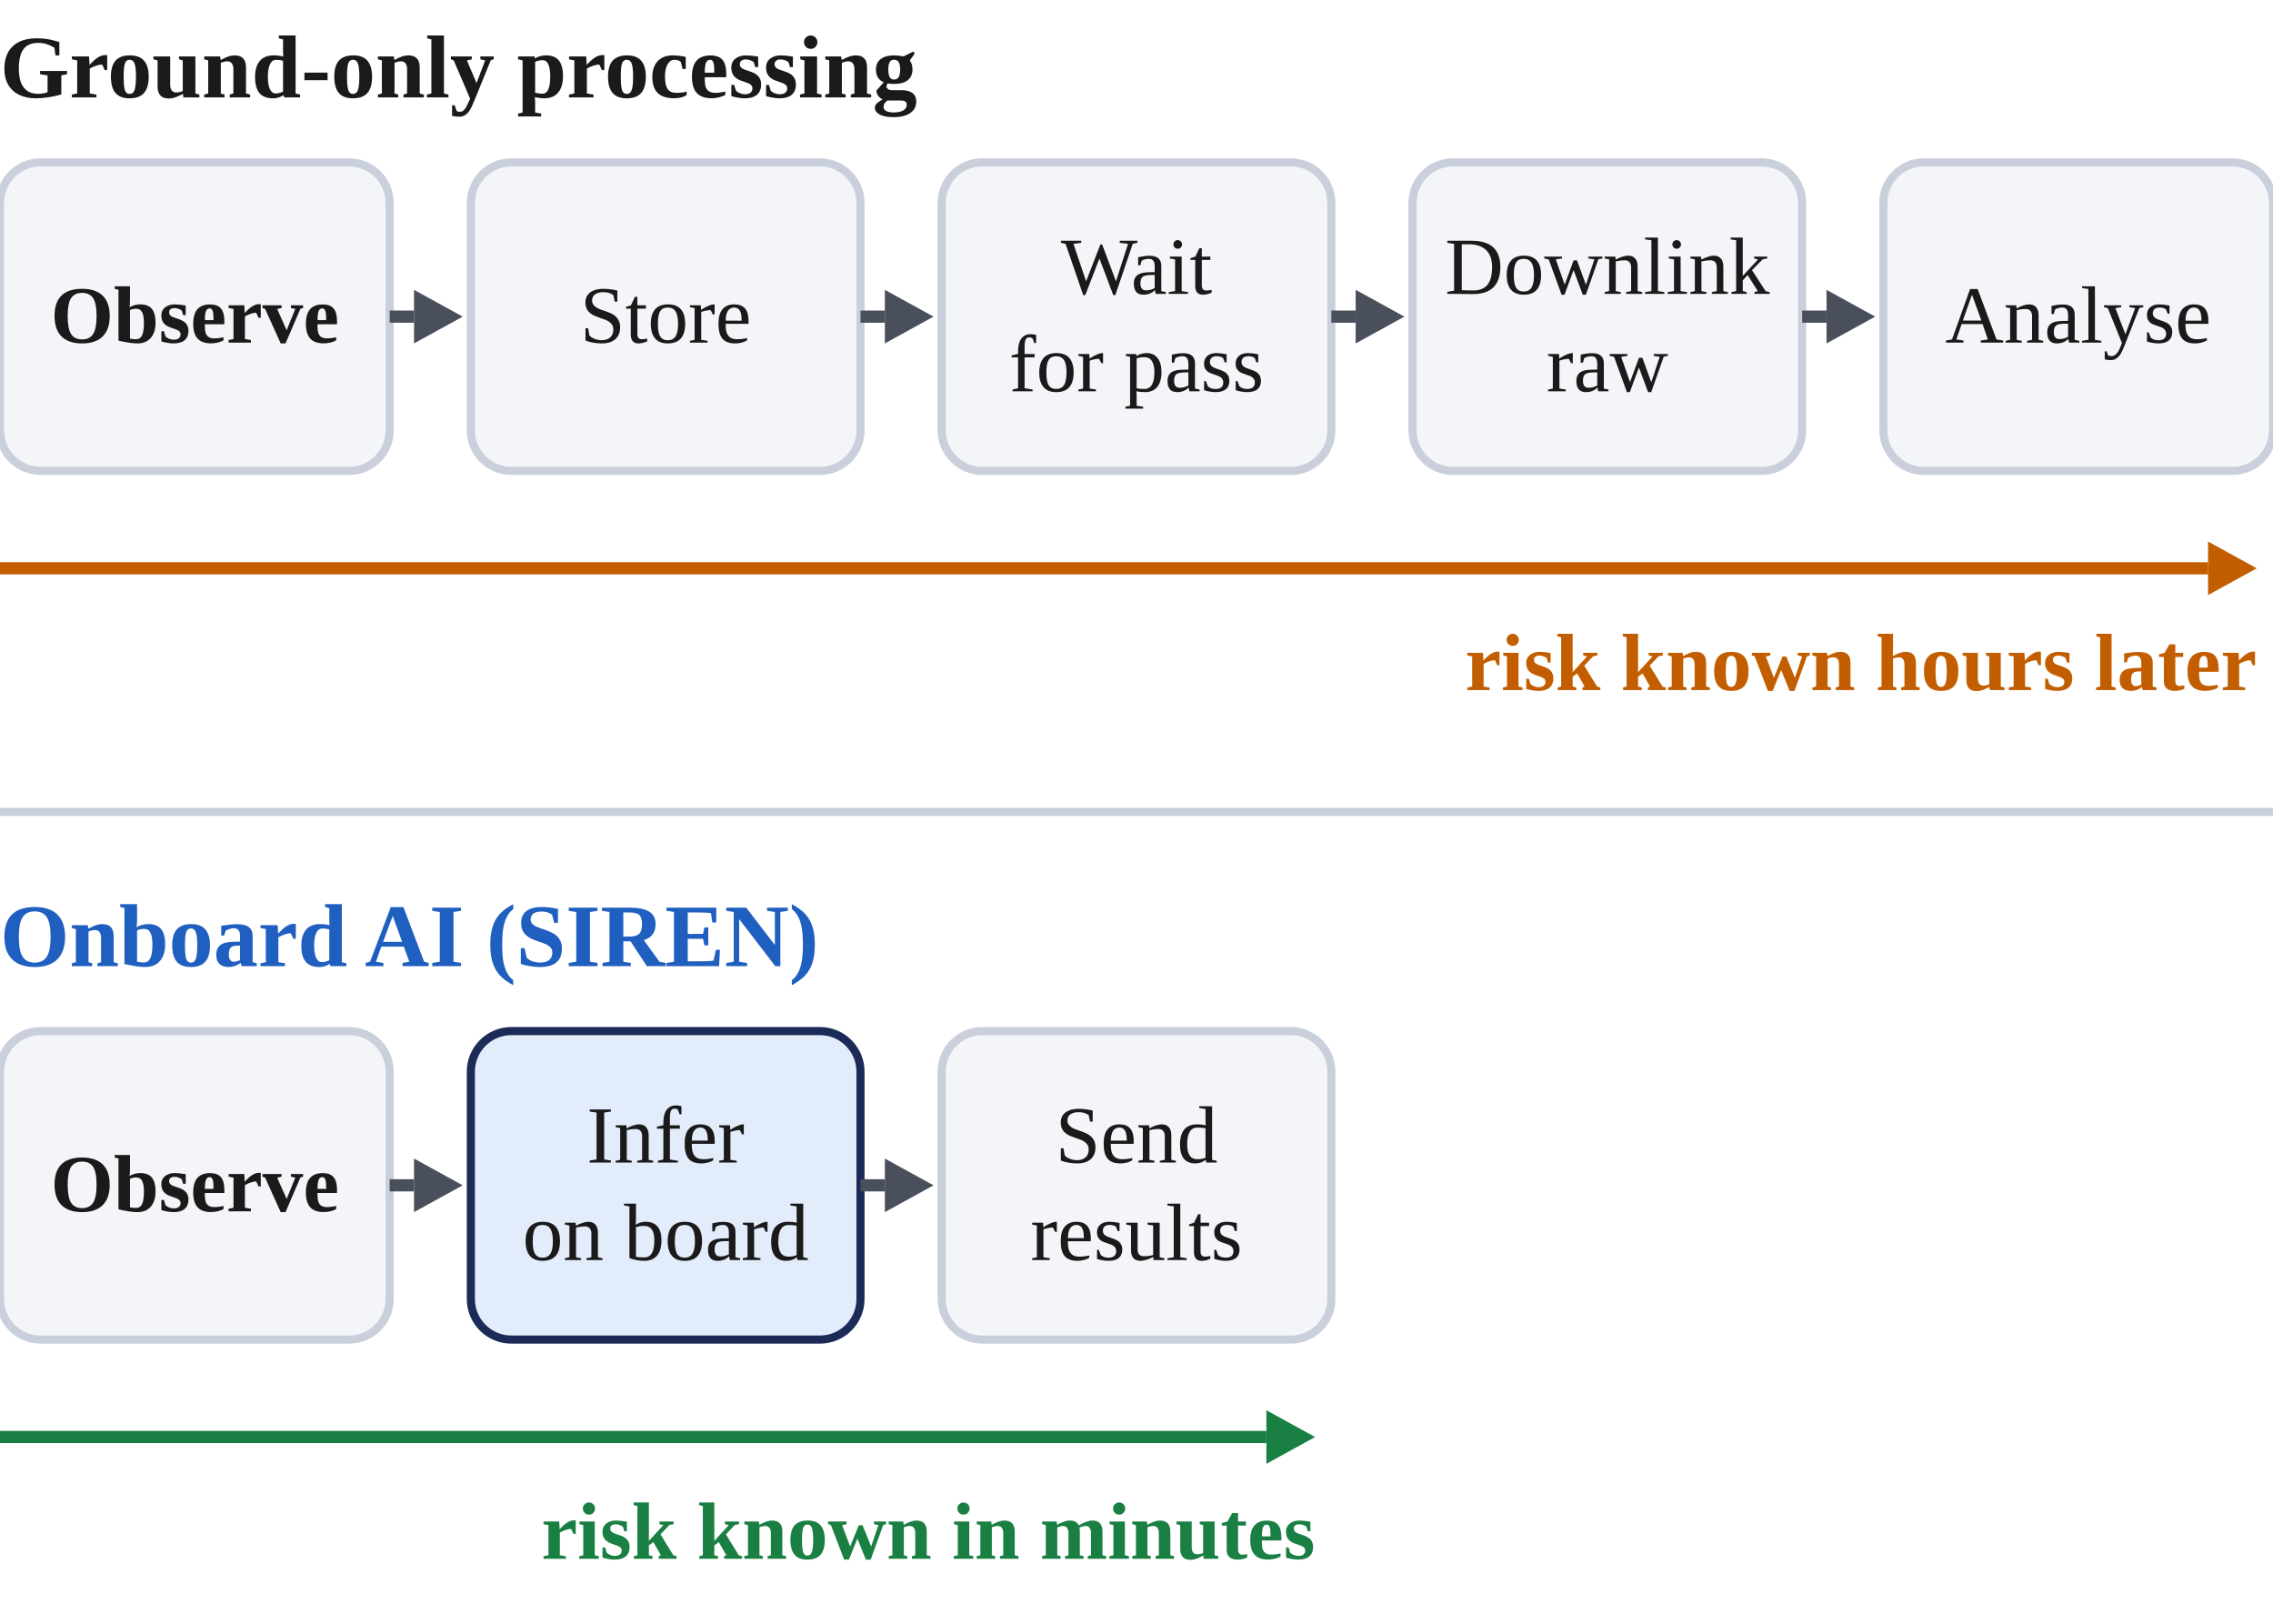
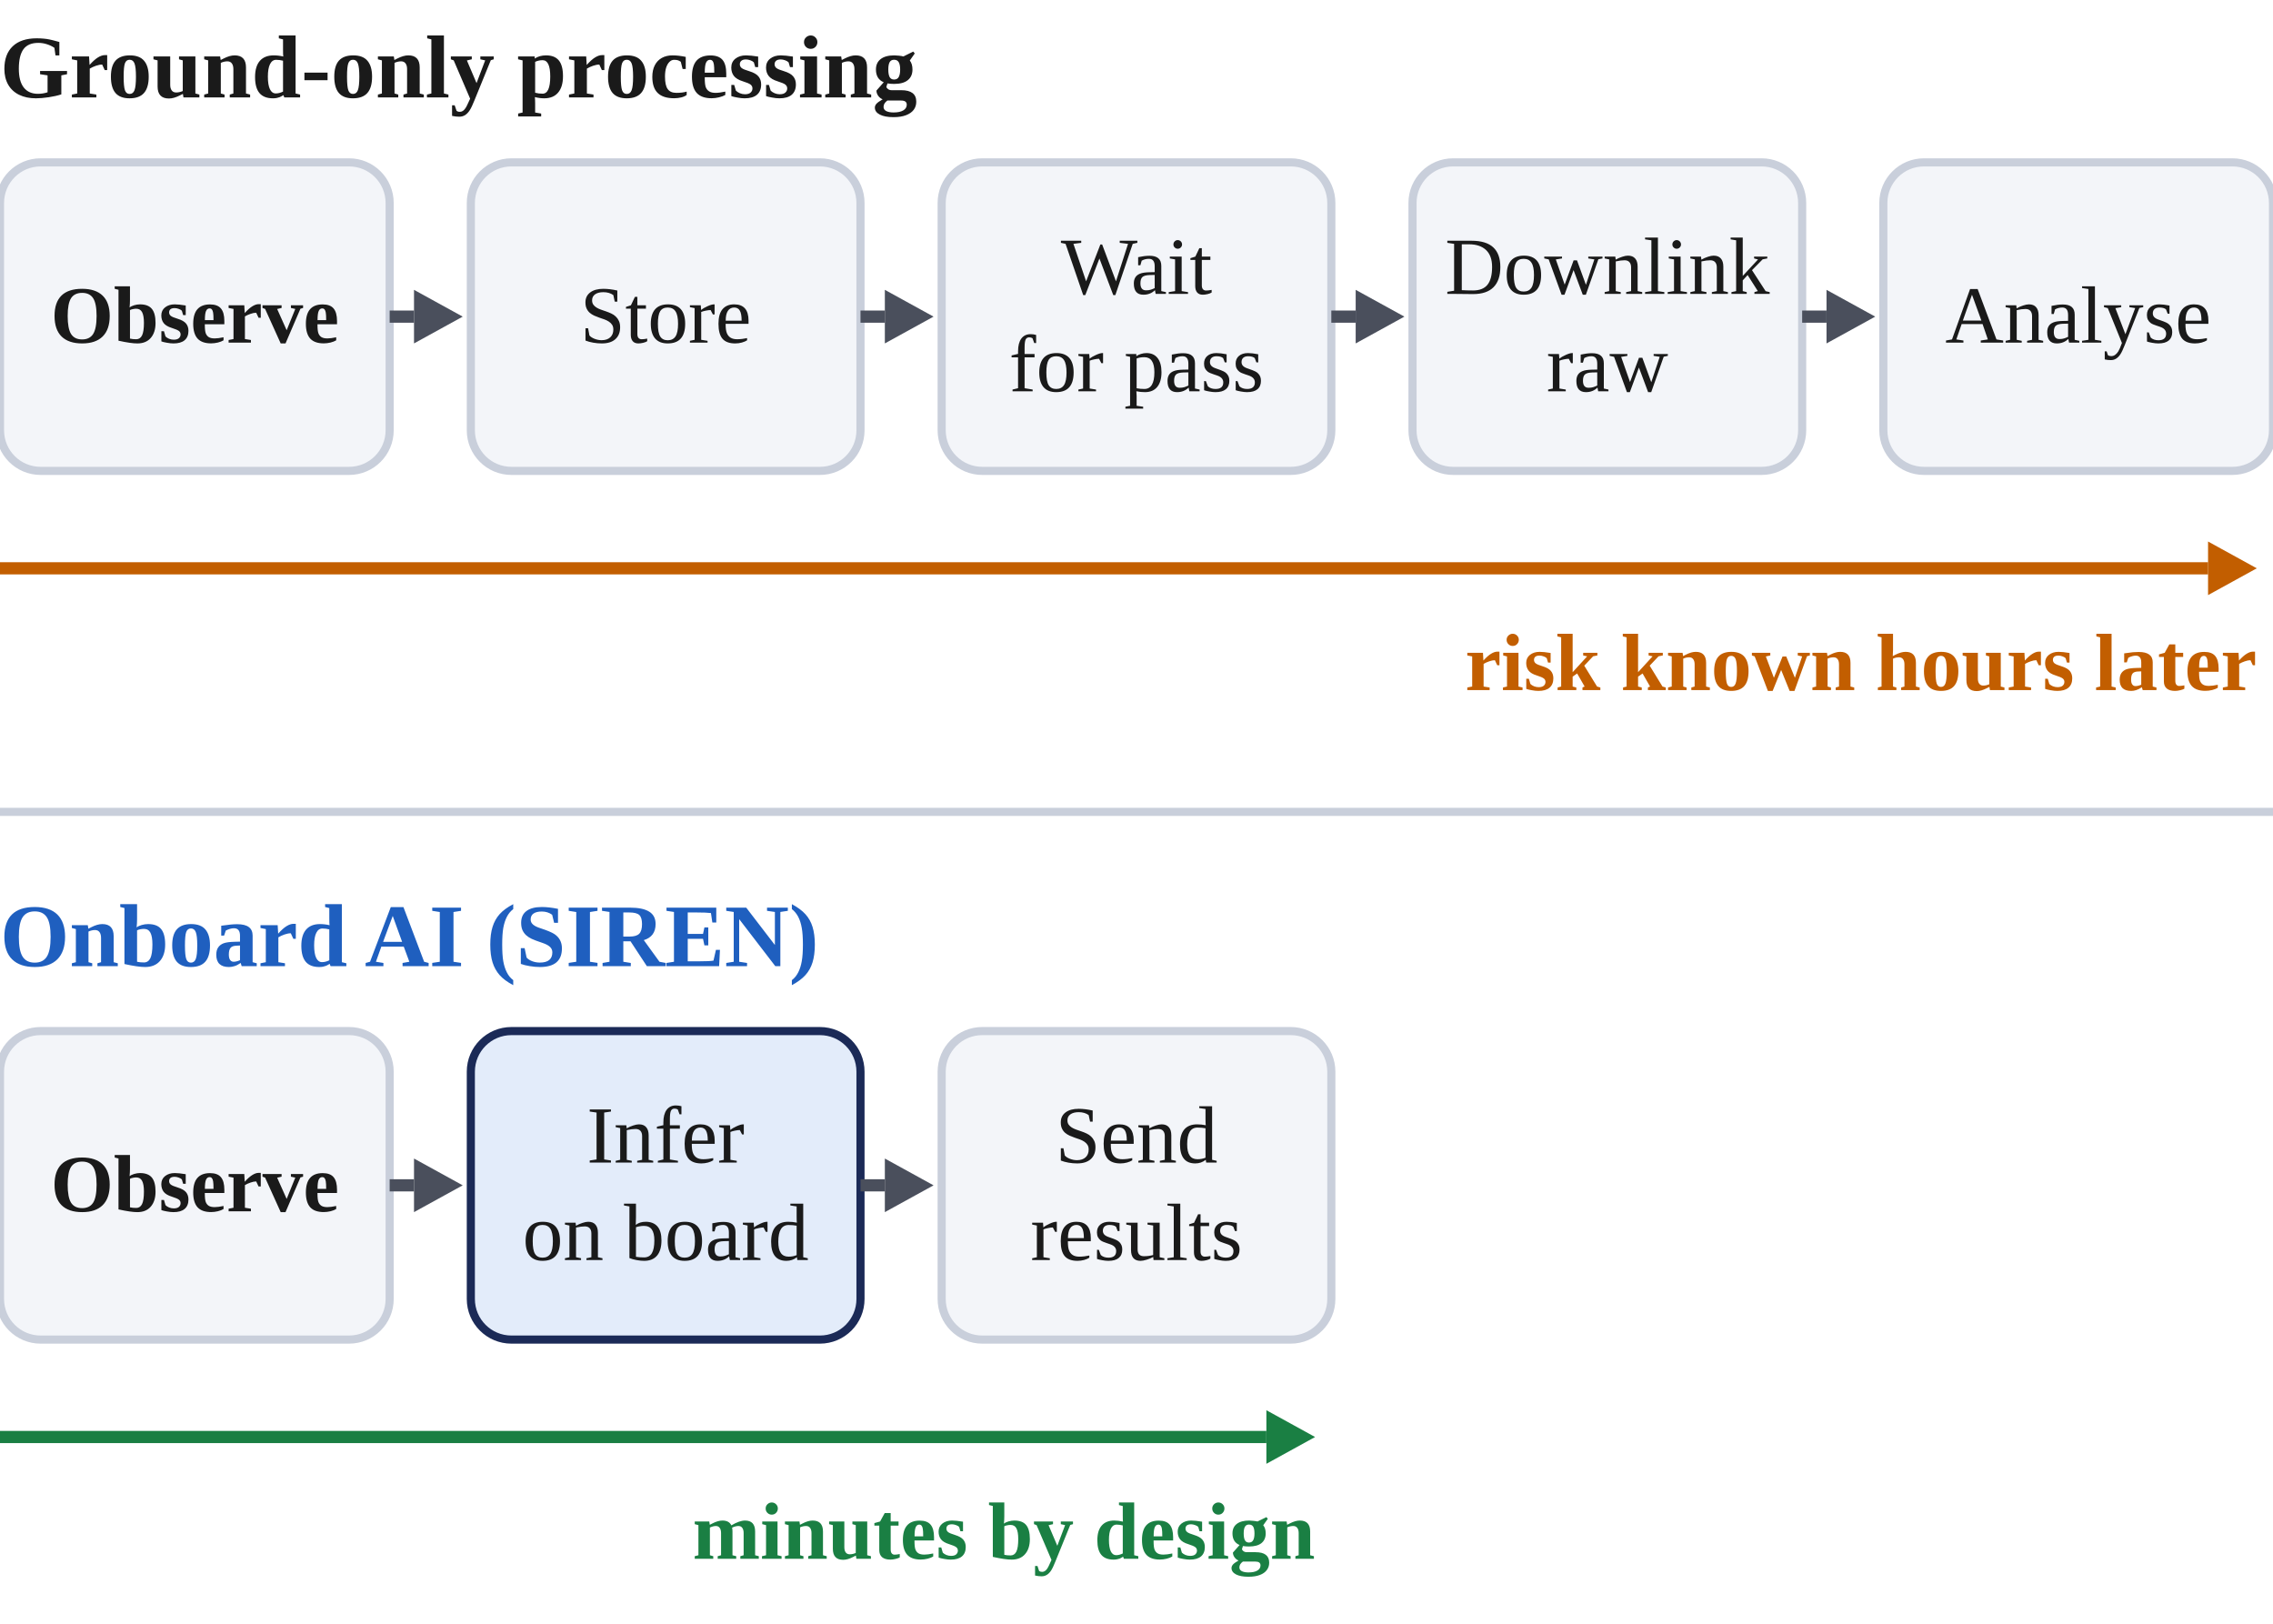
<svg xmlns="http://www.w3.org/2000/svg" width="560" height="400" viewBox="0 0 560 400">
  <text x="0" y="24" font-family="Cambria, Georgia, Times New Roman, serif" font-size="22" font-weight="700" fill="#1a1a1a" text-anchor="start">Ground-only processing</text>
  <rect x="0" y="40" width="96" height="76" rx="10" fill="#f3f5f9" stroke="#c9cfdb" stroke-width="2" />
  <text x="48" y="84.4" font-family="Cambria, Georgia, Times New Roman, serif" font-size="20" font-weight="700" fill="#1a1a1a" text-anchor="middle">Observe</text>
  <line x1="96" y1="78" x2="102" y2="78" stroke="#4a4f5c" stroke-width="3" />
  <polygon points="114,78 102.0,71.4 102.0,84.6" fill="#4a4f5c" />
  <rect x="116" y="40" width="96" height="76" rx="10" fill="#f3f5f9" stroke="#c9cfdb" stroke-width="2" />
  <text x="164" y="84.4" font-family="Cambria, Georgia, Times New Roman, serif" font-size="20" font-weight="400" fill="#1a1a1a" text-anchor="middle">Store</text>
  <line x1="212" y1="78" x2="218" y2="78" stroke="#4a4f5c" stroke-width="3" />
  <polygon points="230,78 218.0,71.4 218.0,84.6" fill="#4a4f5c" />
  <rect x="232" y="40" width="96" height="76" rx="10" fill="#f3f5f9" stroke="#c9cfdb" stroke-width="2" />
  <text x="280" y="72.4" font-family="Cambria, Georgia, Times New Roman, serif" font-size="20" font-weight="400" fill="#1a1a1a" text-anchor="middle">Wait</text>
  <text x="280" y="96.4" font-family="Cambria, Georgia, Times New Roman, serif" font-size="20" font-weight="400" fill="#1a1a1a" text-anchor="middle">for pass</text>
  <line x1="328" y1="78" x2="334" y2="78" stroke="#4a4f5c" stroke-width="3" />
  <polygon points="346,78 334.0,71.4 334.0,84.6" fill="#4a4f5c" />
  <rect x="348" y="40" width="96" height="76" rx="10" fill="#f3f5f9" stroke="#c9cfdb" stroke-width="2" />
  <text x="396" y="72.4" font-family="Cambria, Georgia, Times New Roman, serif" font-size="20" font-weight="400" fill="#1a1a1a" text-anchor="middle">Downlink</text>
  <text x="396" y="96.4" font-family="Cambria, Georgia, Times New Roman, serif" font-size="20" font-weight="400" fill="#1a1a1a" text-anchor="middle">raw</text>
  <line x1="444" y1="78" x2="450" y2="78" stroke="#4a4f5c" stroke-width="3" />
  <polygon points="462,78 450.0,71.4 450.0,84.6" fill="#4a4f5c" />
  <rect x="464" y="40" width="96" height="76" rx="10" fill="#f3f5f9" stroke="#c9cfdb" stroke-width="2" />
  <text x="512" y="84.4" font-family="Cambria, Georgia, Times New Roman, serif" font-size="20" font-weight="400" fill="#1a1a1a" text-anchor="middle">Analyse</text>
  <line x1="0" y1="140" x2="544" y2="140" stroke="#c25e00" stroke-width="3" />
  <polygon points="556,140 544.0,133.4 544.0,146.6" fill="#c25e00" />
  <text x="556" y="170" font-family="Cambria, Georgia, Times New Roman, serif" font-size="20" font-weight="700" fill="#c25e00" text-anchor="end">risk known hours later</text>
  <line x1="0" y1="200" x2="560" y2="200" stroke="#c9cfdb" stroke-width="2" />
  <text x="0" y="238" font-family="Cambria, Georgia, Times New Roman, serif" font-size="22" font-weight="700" fill="#1f5fbf" text-anchor="start">Onboard AI (SIREN)</text>
  <rect x="0" y="254" width="96" height="76" rx="10" fill="#f3f5f9" stroke="#c9cfdb" stroke-width="2" />
  <text x="48" y="298.4" font-family="Cambria, Georgia, Times New Roman, serif" font-size="20" font-weight="700" fill="#1a1a1a" text-anchor="middle">Observe</text>
  <line x1="96" y1="292" x2="102" y2="292" stroke="#4a4f5c" stroke-width="3" />
  <polygon points="114,292 102.0,285.4 102.0,298.6" fill="#4a4f5c" />
  <rect x="116" y="254" width="96" height="76" rx="10" fill="#e3ecfa" stroke="#1b2a57" stroke-width="2" />
  <text x="164" y="286.4" font-family="Cambria, Georgia, Times New Roman, serif" font-size="20" font-weight="400" fill="#1a1a1a" text-anchor="middle">Infer</text>
  <text x="164" y="310.4" font-family="Cambria, Georgia, Times New Roman, serif" font-size="20" font-weight="400" fill="#1a1a1a" text-anchor="middle">on board</text>
  <line x1="212" y1="292" x2="218" y2="292" stroke="#4a4f5c" stroke-width="3" />
  <polygon points="230,292 218.0,285.4 218.0,298.6" fill="#4a4f5c" />
  <rect x="232" y="254" width="96" height="76" rx="10" fill="#f3f5f9" stroke="#c9cfdb" stroke-width="2" />
  <text x="280" y="286.4" font-family="Cambria, Georgia, Times New Roman, serif" font-size="20" font-weight="400" fill="#1a1a1a" text-anchor="middle">Send</text>
  <text x="280" y="310.4" font-family="Cambria, Georgia, Times New Roman, serif" font-size="20" font-weight="400" fill="#1a1a1a" text-anchor="middle">results</text>
  <line x1="0" y1="354" x2="312" y2="354" stroke="#1a7f43" stroke-width="3" />
  <polygon points="324,354 312.0,347.4 312.0,360.6" fill="#1a7f43" />
-   <text x="324" y="384" font-family="Cambria, Georgia, Times New Roman, serif" font-size="20" font-weight="700" fill="#1a7f43" text-anchor="end">risk known in minutes</text>
+   <text x="324" y="384" font-family="Cambria, Georgia, Times New Roman, serif" font-size="20" font-weight="700" fill="#1a7f43" text-anchor="end">minutes by design</text>
</svg>
